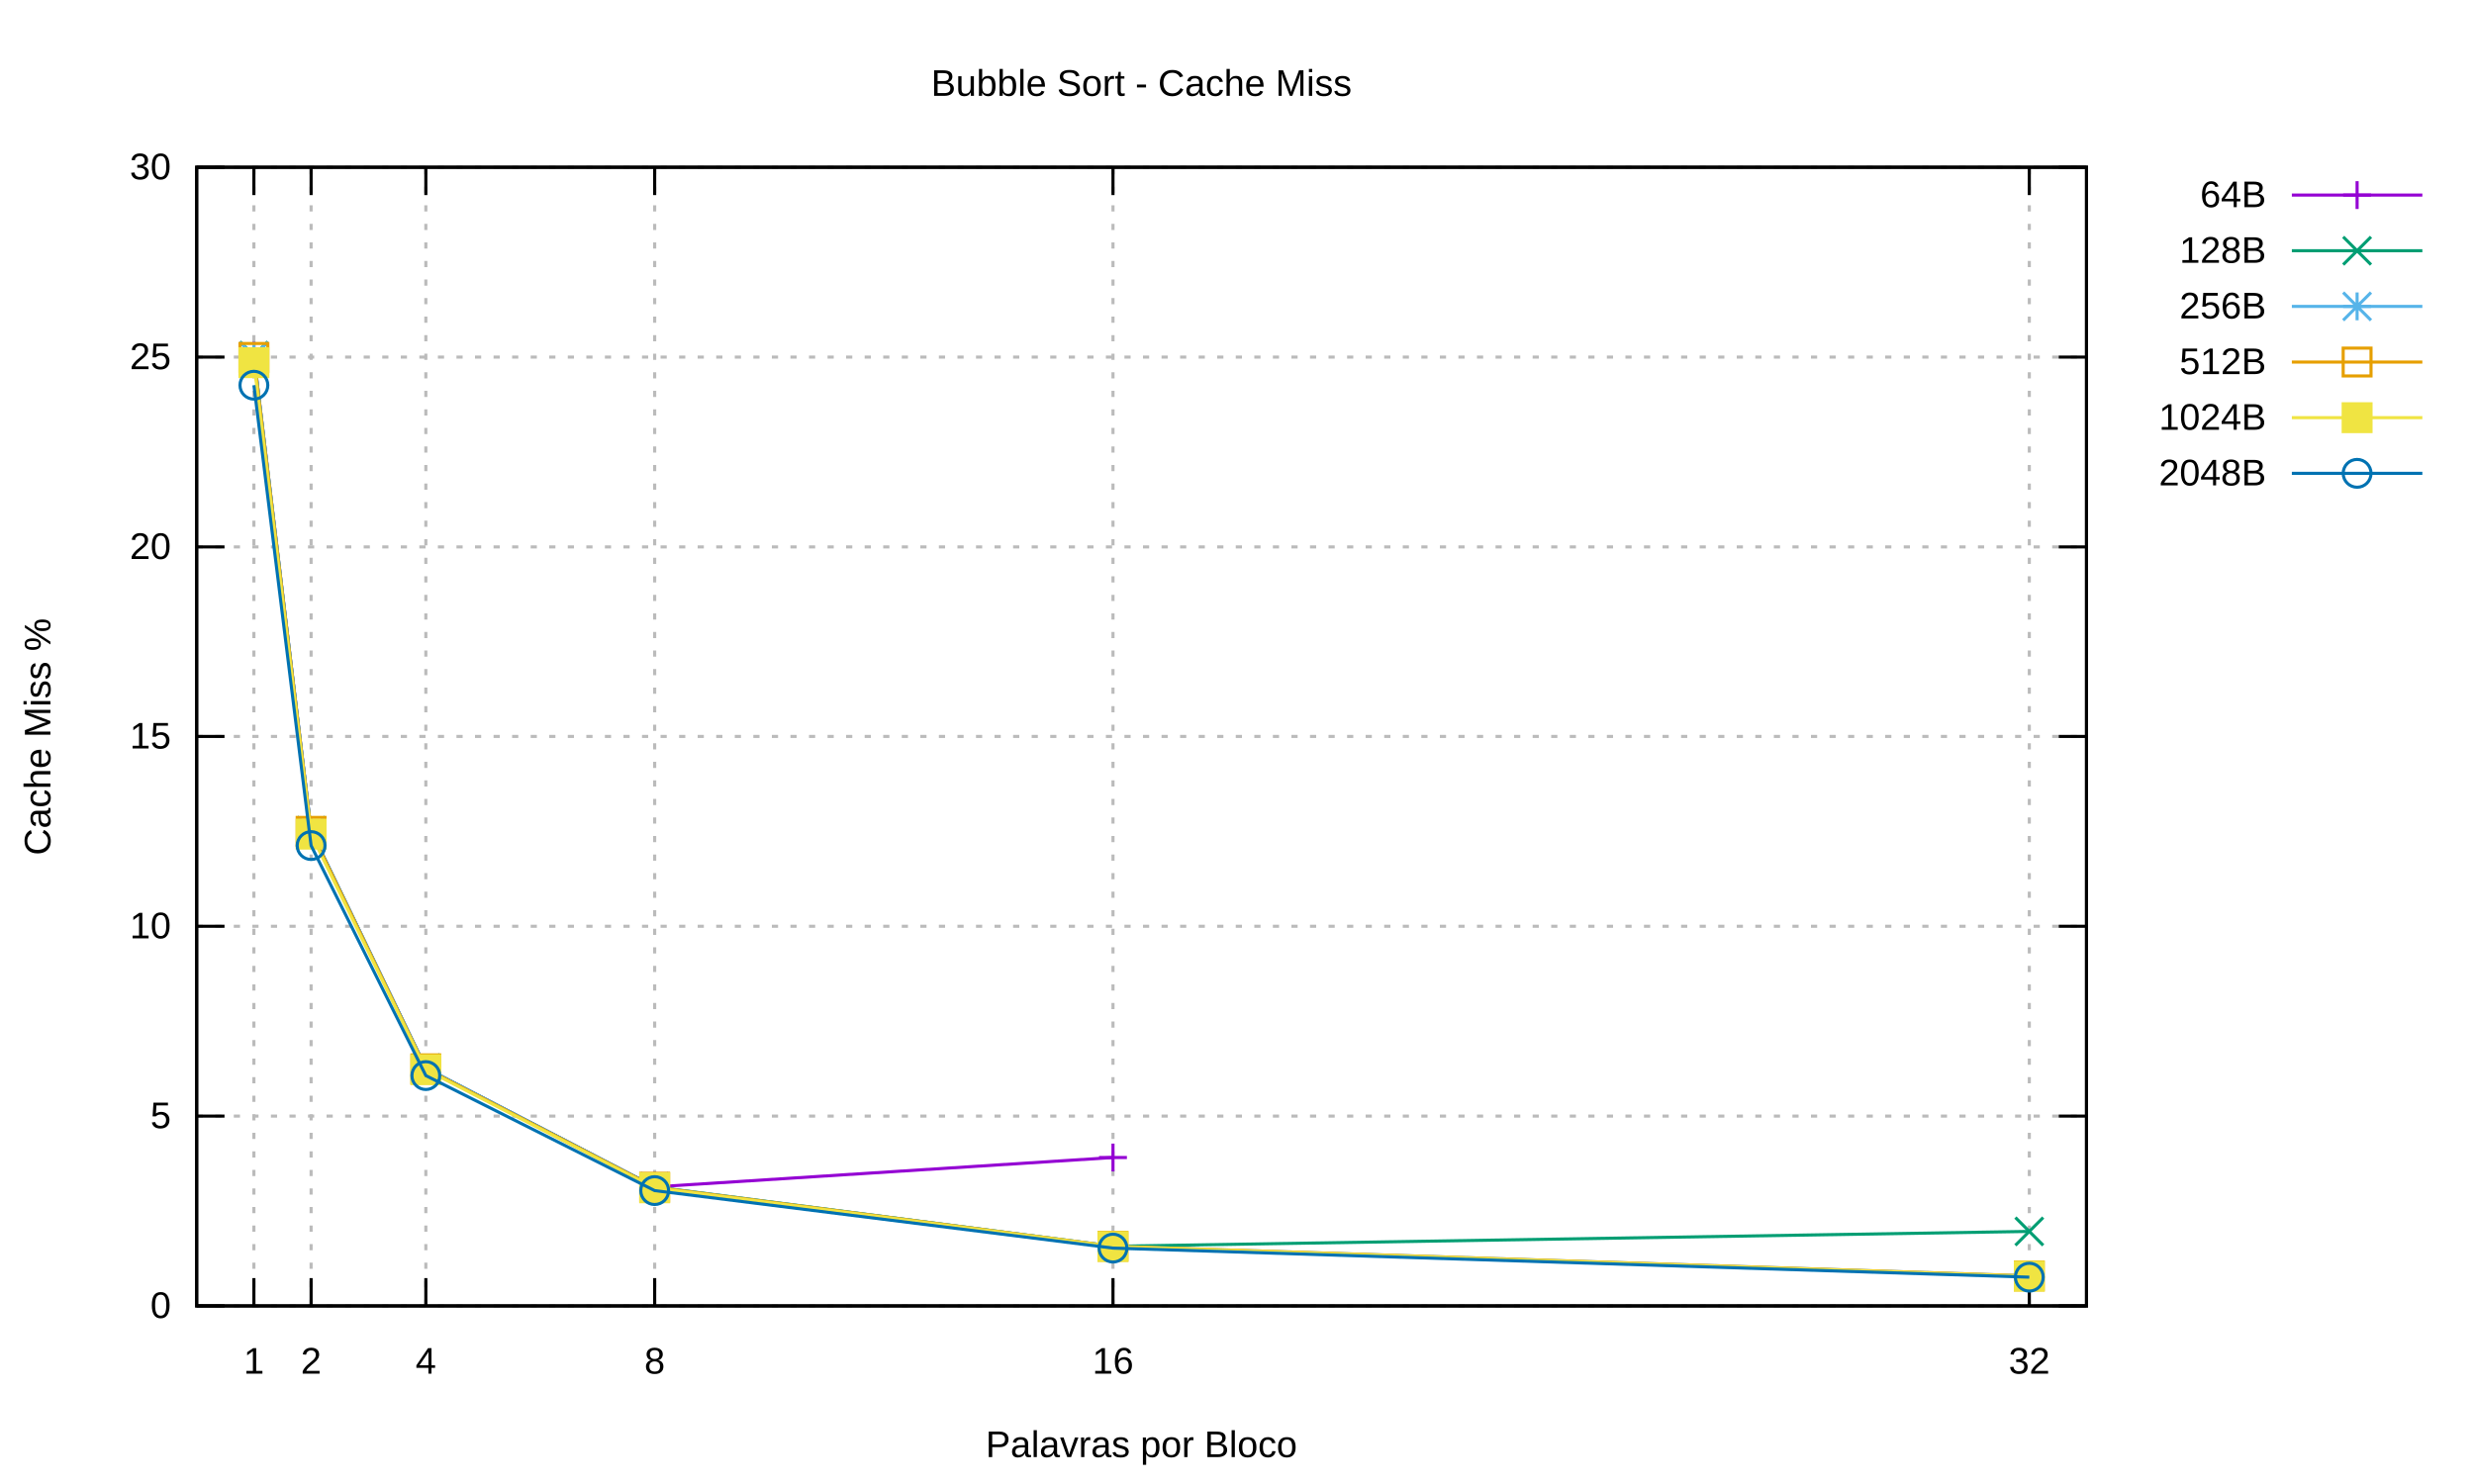
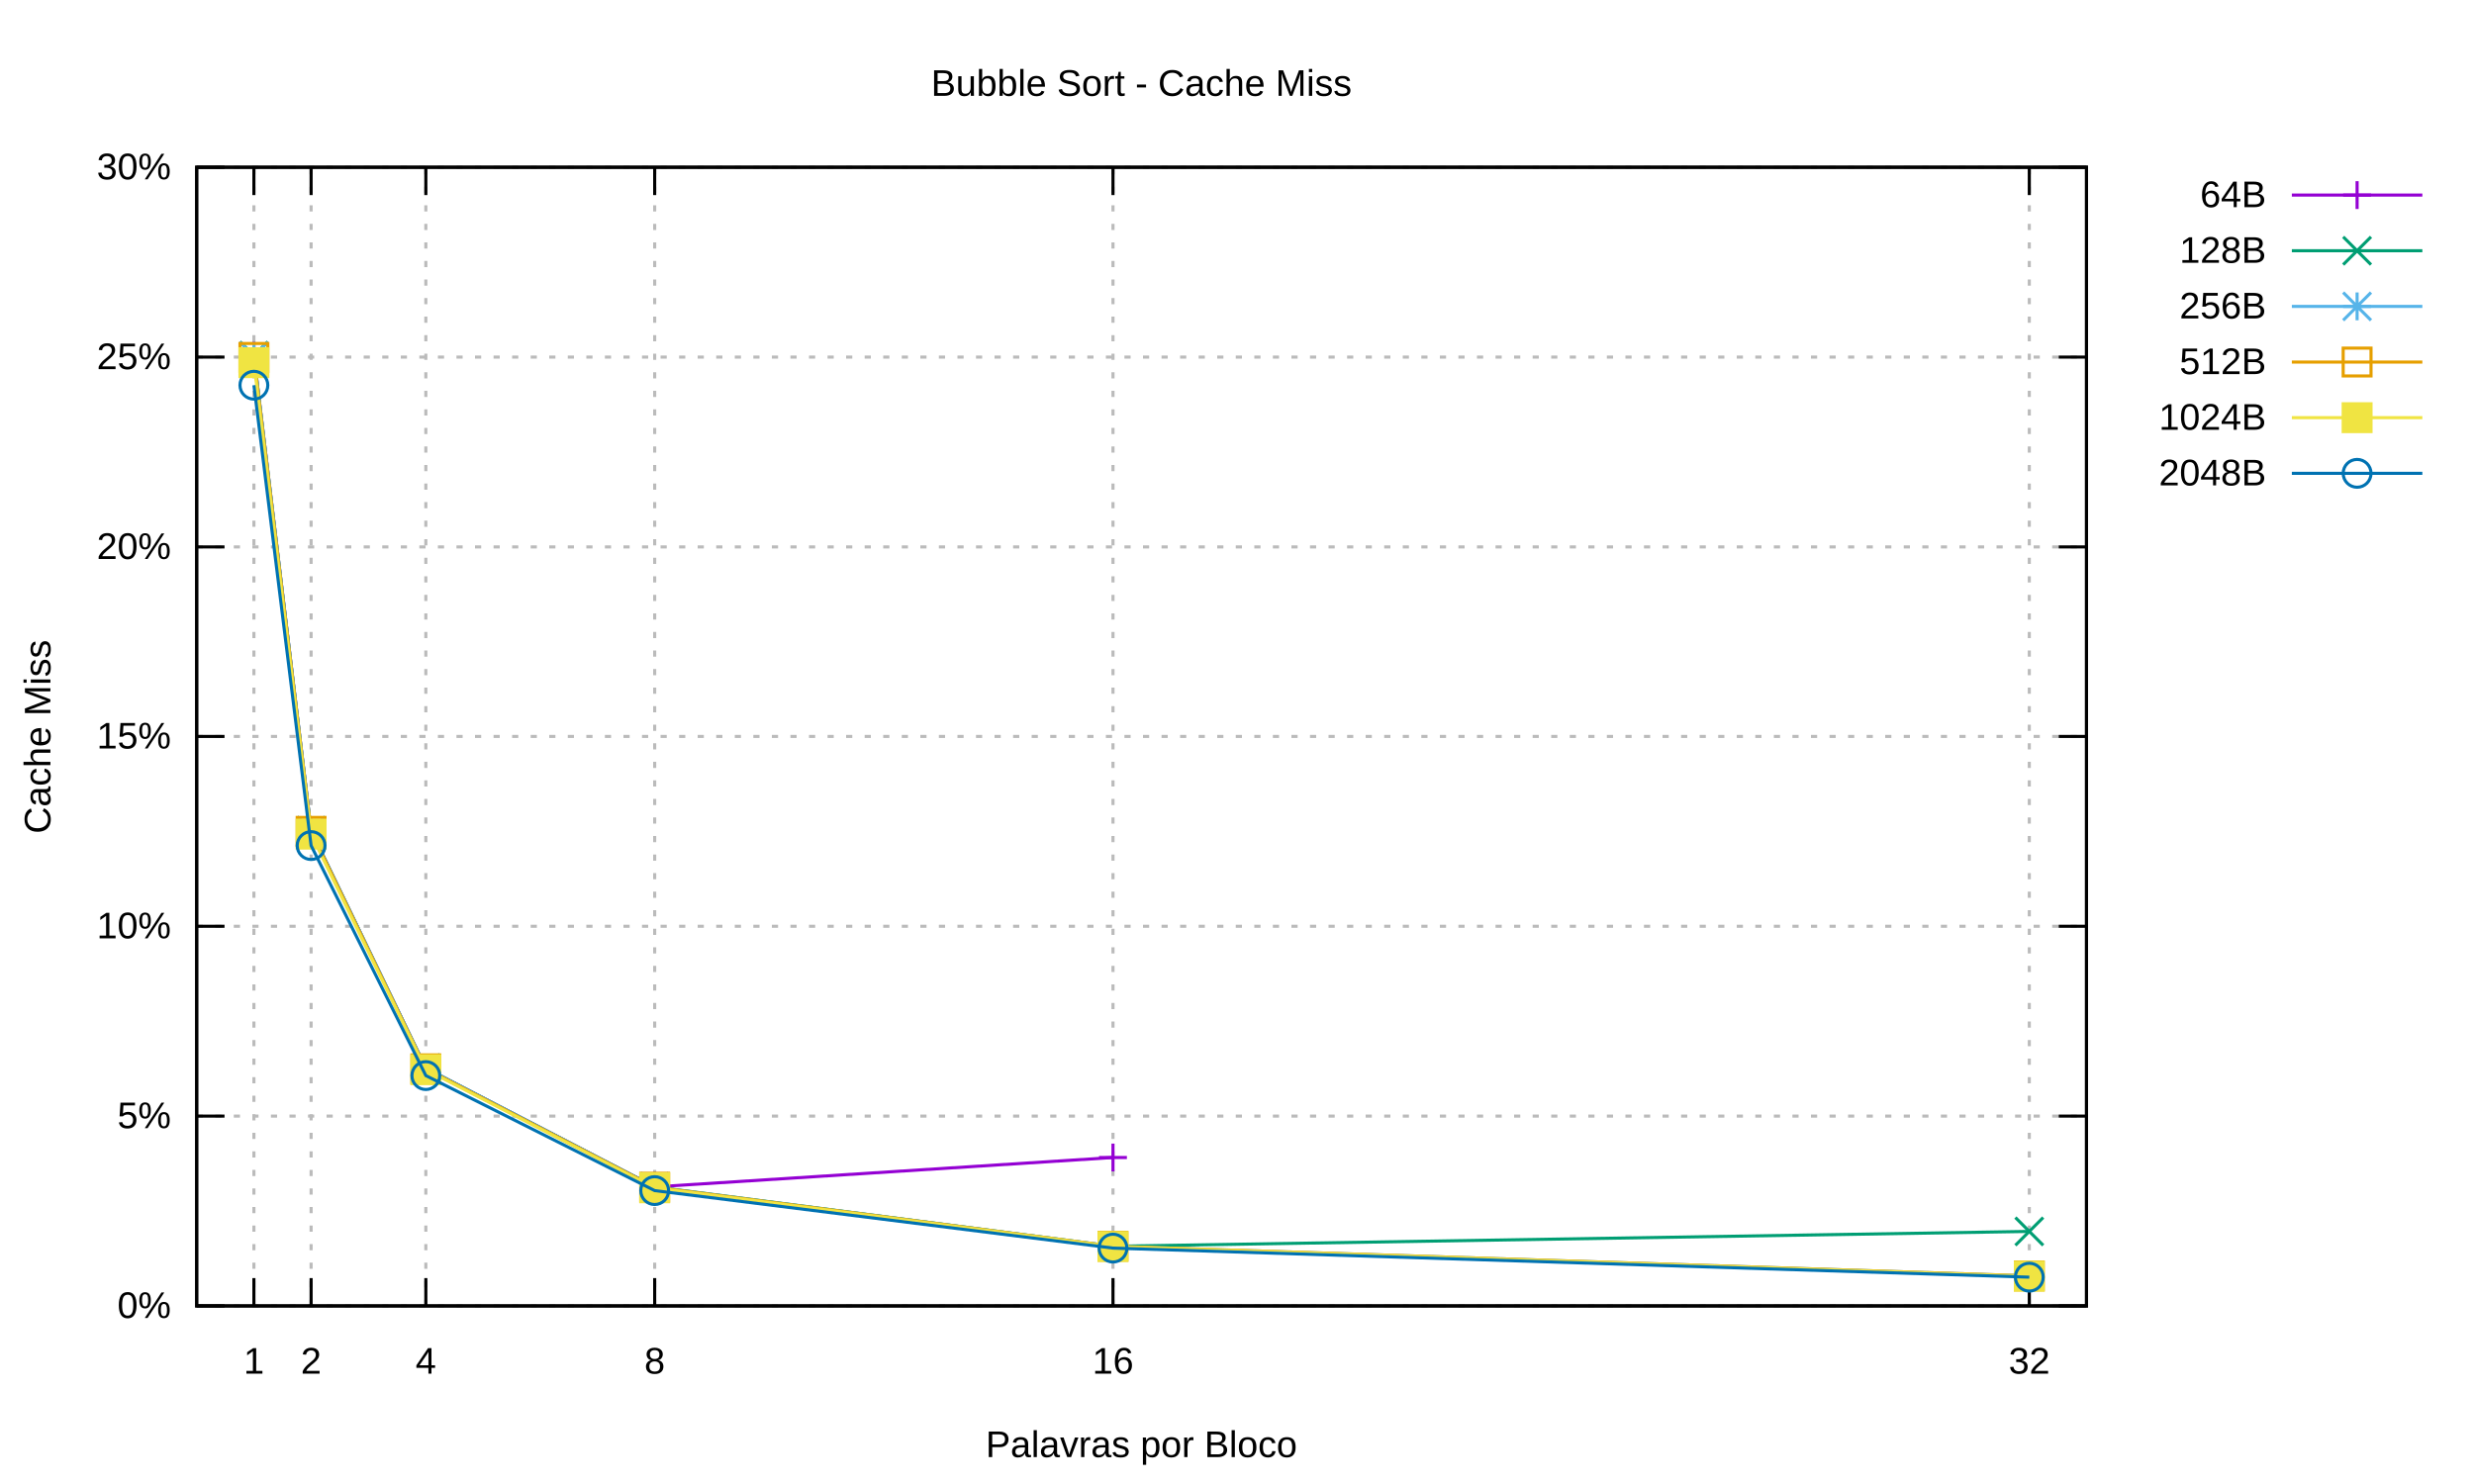
<svg xmlns="http://www.w3.org/2000/svg" xmlns:xlink="http://www.w3.org/1999/xlink" width="800" height="480" viewBox="0 0 800 480">
  <g id="gnuplot_canvas">
    <rect x="0" y="0" width="800" height="480" fill="none" />
    <defs>
      <circle id="gpDot" r="0.5" stroke-width="0.5" stroke="currentColor" />
      <path id="gpPt0" stroke-width="0.222" stroke="currentColor" d="M-1,0 h2 M0,-1 v2" />
      <path id="gpPt1" stroke-width="0.222" stroke="currentColor" d="M-1,-1 L1,1 M1,-1 L-1,1" />
      <path id="gpPt2" stroke-width="0.222" stroke="currentColor" d="M-1,0 L1,0 M0,-1 L0,1 M-1,-1 L1,1 M-1,1 L1,-1" />
      <rect id="gpPt3" stroke-width="0.222" stroke="currentColor" x="-1" y="-1" width="2" height="2" />
      <rect id="gpPt4" stroke-width="0.222" stroke="currentColor" fill="currentColor" x="-1" y="-1" width="2" height="2" />
      <circle id="gpPt5" stroke-width="0.222" stroke="currentColor" cx="0" cy="0" r="1" />
      <use xlink:href="#gpPt5" id="gpPt6" fill="currentColor" stroke="none" />
      <path id="gpPt7" stroke-width="0.222" stroke="currentColor" d="M0,-1.33 L-1.33,0.67 L1.33,0.67 z" />
      <use xlink:href="#gpPt7" id="gpPt8" fill="currentColor" stroke="none" />
      <use xlink:href="#gpPt7" id="gpPt9" stroke="currentColor" transform="rotate(180)" />
      <use xlink:href="#gpPt9" id="gpPt10" fill="currentColor" stroke="none" />
      <use xlink:href="#gpPt3" id="gpPt11" stroke="currentColor" transform="rotate(45)" />
      <use xlink:href="#gpPt11" id="gpPt12" fill="currentColor" stroke="none" />
      <path id="gpPt13" stroke-width="0.222" stroke="currentColor" d="M0,1.330 L1.265,0.411 L0.782,-1.067 L-0.782,-1.076 L-1.265,0.411 z" />
      <use xlink:href="#gpPt13" id="gpPt14" fill="currentColor" stroke="none" />
      <filter id="textbox" filterUnits="objectBoundingBox" x="0" y="0" height="1" width="1">
        <feFlood flood-color="white" flood-opacity="1" result="bgnd" />
        <feComposite in="SourceGraphic" in2="bgnd" operator="atop" />
      </filter>
      <filter id="greybox" filterUnits="objectBoundingBox" x="0" y="0" height="1" width="1">
        <feFlood flood-color="lightgrey" flood-opacity="1" result="grey" />
        <feComposite in="SourceGraphic" in2="grey" operator="atop" />
      </filter>
    </defs>
    <g fill="none" color="white" stroke="black" stroke-width="1.00" stroke-linecap="butt" stroke-linejoin="miter">
</g>
    <g fill="none" color="black" stroke="currentColor" stroke-width="1.00" stroke-linecap="butt" stroke-linejoin="miter">
</g>
    <g fill="none" color="gray" stroke="currentColor" stroke-width="1.00" stroke-linecap="butt" stroke-linejoin="miter">
      <path stroke="rgb(187, 187, 187)" stroke-dasharray="2,4" class="gridline" d="M63.6,422.4 L674.7,422.4  " />
    </g>
    <g fill="none" color="black" stroke="currentColor" stroke-width="1.00" stroke-linecap="butt" stroke-linejoin="miter">
      <path stroke="black" d="M63.6,422.4 L72.6,422.4 M674.7,422.4 L665.7,422.4  " />
      <g transform="translate(55.3,426.3)" stroke="none" fill="black" font-family="Arial" font-size="12.00" text-anchor="end">
        <text>
-           <tspan font-family="Arial"> 0</tspan>
+           <tspan font-family="Arial">0%</tspan>
        </text>
      </g>
    </g>
    <g fill="none" color="black" stroke="currentColor" stroke-width="1.00" stroke-linecap="butt" stroke-linejoin="miter">
</g>
    <g fill="none" color="gray" stroke="currentColor" stroke-width="1.00" stroke-linecap="butt" stroke-linejoin="miter">
      <path stroke="rgb(187, 187, 187)" stroke-dasharray="2,4" class="gridline" d="M63.6,361.0 L674.7,361.0  " />
    </g>
    <g fill="none" color="black" stroke="currentColor" stroke-width="1.00" stroke-linecap="butt" stroke-linejoin="miter">
      <path stroke="black" d="M63.6,361.0 L72.6,361.0 M674.7,361.0 L665.7,361.0  " />
      <g transform="translate(55.3,364.9)" stroke="none" fill="black" font-family="Arial" font-size="12.00" text-anchor="end">
        <text>
-           <tspan font-family="Arial"> 5</tspan>
+           <tspan font-family="Arial">5%</tspan>
        </text>
      </g>
    </g>
    <g fill="none" color="black" stroke="currentColor" stroke-width="1.00" stroke-linecap="butt" stroke-linejoin="miter">
</g>
    <g fill="none" color="gray" stroke="currentColor" stroke-width="1.00" stroke-linecap="butt" stroke-linejoin="miter">
      <path stroke="rgb(187, 187, 187)" stroke-dasharray="2,4" class="gridline" d="M63.6,299.6 L674.7,299.6  " />
    </g>
    <g fill="none" color="black" stroke="currentColor" stroke-width="1.00" stroke-linecap="butt" stroke-linejoin="miter">
      <path stroke="black" d="M63.6,299.6 L72.6,299.6 M674.7,299.6 L665.7,299.6  " />
      <g transform="translate(55.3,303.5)" stroke="none" fill="black" font-family="Arial" font-size="12.00" text-anchor="end">
        <text>
-           <tspan font-family="Arial"> 10</tspan>
+           <tspan font-family="Arial">10%</tspan>
        </text>
      </g>
    </g>
    <g fill="none" color="black" stroke="currentColor" stroke-width="1.00" stroke-linecap="butt" stroke-linejoin="miter">
</g>
    <g fill="none" color="gray" stroke="currentColor" stroke-width="1.00" stroke-linecap="butt" stroke-linejoin="miter">
      <path stroke="rgb(187, 187, 187)" stroke-dasharray="2,4" class="gridline" d="M63.6,238.2 L674.7,238.2  " />
    </g>
    <g fill="none" color="black" stroke="currentColor" stroke-width="1.00" stroke-linecap="butt" stroke-linejoin="miter">
      <path stroke="black" d="M63.6,238.2 L72.6,238.2 M674.7,238.2 L665.7,238.2  " />
      <g transform="translate(55.3,242.1)" stroke="none" fill="black" font-family="Arial" font-size="12.00" text-anchor="end">
        <text>
-           <tspan font-family="Arial"> 15</tspan>
+           <tspan font-family="Arial">15%</tspan>
        </text>
      </g>
    </g>
    <g fill="none" color="black" stroke="currentColor" stroke-width="1.00" stroke-linecap="butt" stroke-linejoin="miter">
</g>
    <g fill="none" color="gray" stroke="currentColor" stroke-width="1.00" stroke-linecap="butt" stroke-linejoin="miter">
      <path stroke="rgb(187, 187, 187)" stroke-dasharray="2,4" class="gridline" d="M63.6,176.9 L674.7,176.9  " />
    </g>
    <g fill="none" color="black" stroke="currentColor" stroke-width="1.00" stroke-linecap="butt" stroke-linejoin="miter">
      <path stroke="black" d="M63.6,176.9 L72.6,176.9 M674.7,176.9 L665.7,176.9  " />
      <g transform="translate(55.3,180.8)" stroke="none" fill="black" font-family="Arial" font-size="12.00" text-anchor="end">
        <text>
-           <tspan font-family="Arial"> 20</tspan>
+           <tspan font-family="Arial">20%</tspan>
        </text>
      </g>
    </g>
    <g fill="none" color="black" stroke="currentColor" stroke-width="1.00" stroke-linecap="butt" stroke-linejoin="miter">
</g>
    <g fill="none" color="gray" stroke="currentColor" stroke-width="1.00" stroke-linecap="butt" stroke-linejoin="miter">
      <path stroke="rgb(187, 187, 187)" stroke-dasharray="2,4" class="gridline" d="M63.6,115.5 L674.7,115.5  " />
    </g>
    <g fill="none" color="black" stroke="currentColor" stroke-width="1.00" stroke-linecap="butt" stroke-linejoin="miter">
      <path stroke="black" d="M63.6,115.5 L72.6,115.5 M674.7,115.5 L665.7,115.5  " />
      <g transform="translate(55.3,119.4)" stroke="none" fill="black" font-family="Arial" font-size="12.00" text-anchor="end">
        <text>
-           <tspan font-family="Arial"> 25</tspan>
+           <tspan font-family="Arial">25%</tspan>
        </text>
      </g>
    </g>
    <g fill="none" color="black" stroke="currentColor" stroke-width="1.00" stroke-linecap="butt" stroke-linejoin="miter">
</g>
    <g fill="none" color="gray" stroke="currentColor" stroke-width="1.00" stroke-linecap="butt" stroke-linejoin="miter">
      <path stroke="rgb(187, 187, 187)" stroke-dasharray="2,4" class="gridline" d="M63.6,54.1 L674.7,54.1  " />
    </g>
    <g fill="none" color="black" stroke="currentColor" stroke-width="1.00" stroke-linecap="butt" stroke-linejoin="miter">
      <path stroke="black" d="M63.6,54.1 L72.6,54.1 M674.7,54.1 L665.7,54.1  " />
      <g transform="translate(55.3,58.0)" stroke="none" fill="black" font-family="Arial" font-size="12.00" text-anchor="end">
        <text>
-           <tspan font-family="Arial"> 30</tspan>
+           <tspan font-family="Arial">30%</tspan>
        </text>
      </g>
    </g>
    <g fill="none" color="black" stroke="currentColor" stroke-width="1.00" stroke-linecap="butt" stroke-linejoin="miter">
</g>
    <g fill="none" color="gray" stroke="currentColor" stroke-width="1.00" stroke-linecap="butt" stroke-linejoin="miter">
      <path stroke="rgb(187, 187, 187)" stroke-dasharray="2,4" class="gridline" d="M82.1,422.4 L82.1,54.1  " />
    </g>
    <g fill="none" color="black" stroke="currentColor" stroke-width="1.00" stroke-linecap="butt" stroke-linejoin="miter">
      <path stroke="black" d="M82.1,422.4 L82.1,413.4 M82.1,54.1 L82.1,63.1  " />
      <g transform="translate(82.1,444.3)" stroke="none" fill="black" font-family="Arial" font-size="12.00" text-anchor="middle">
        <text>
          <tspan font-family="Arial">1</tspan>
        </text>
      </g>
    </g>
    <g fill="none" color="black" stroke="currentColor" stroke-width="1.00" stroke-linecap="butt" stroke-linejoin="miter">
</g>
    <g fill="none" color="gray" stroke="currentColor" stroke-width="1.00" stroke-linecap="butt" stroke-linejoin="miter">
      <path stroke="rgb(187, 187, 187)" stroke-dasharray="2,4" class="gridline" d="M100.6,422.4 L100.6,54.1  " />
    </g>
    <g fill="none" color="black" stroke="currentColor" stroke-width="1.00" stroke-linecap="butt" stroke-linejoin="miter">
      <path stroke="black" d="M100.6,422.4 L100.6,413.4 M100.6,54.1 L100.6,63.1  " />
      <g transform="translate(100.6,444.3)" stroke="none" fill="black" font-family="Arial" font-size="12.00" text-anchor="middle">
        <text>
          <tspan font-family="Arial">2</tspan>
        </text>
      </g>
    </g>
    <g fill="none" color="black" stroke="currentColor" stroke-width="1.00" stroke-linecap="butt" stroke-linejoin="miter">
</g>
    <g fill="none" color="gray" stroke="currentColor" stroke-width="1.00" stroke-linecap="butt" stroke-linejoin="miter">
      <path stroke="rgb(187, 187, 187)" stroke-dasharray="2,4" class="gridline" d="M137.7,422.4 L137.7,54.1  " />
    </g>
    <g fill="none" color="black" stroke="currentColor" stroke-width="1.00" stroke-linecap="butt" stroke-linejoin="miter">
      <path stroke="black" d="M137.7,422.4 L137.7,413.4 M137.7,54.1 L137.7,63.1  " />
      <g transform="translate(137.7,444.3)" stroke="none" fill="black" font-family="Arial" font-size="12.00" text-anchor="middle">
        <text>
          <tspan font-family="Arial">4</tspan>
        </text>
      </g>
    </g>
    <g fill="none" color="black" stroke="currentColor" stroke-width="1.00" stroke-linecap="butt" stroke-linejoin="miter">
</g>
    <g fill="none" color="gray" stroke="currentColor" stroke-width="1.00" stroke-linecap="butt" stroke-linejoin="miter">
      <path stroke="rgb(187, 187, 187)" stroke-dasharray="2,4" class="gridline" d="M211.7,422.4 L211.7,54.1  " />
    </g>
    <g fill="none" color="black" stroke="currentColor" stroke-width="1.00" stroke-linecap="butt" stroke-linejoin="miter">
      <path stroke="black" d="M211.7,422.4 L211.7,413.4 M211.7,54.1 L211.7,63.1  " />
      <g transform="translate(211.7,444.3)" stroke="none" fill="black" font-family="Arial" font-size="12.00" text-anchor="middle">
        <text>
          <tspan font-family="Arial">8</tspan>
        </text>
      </g>
    </g>
    <g fill="none" color="black" stroke="currentColor" stroke-width="1.00" stroke-linecap="butt" stroke-linejoin="miter">
</g>
    <g fill="none" color="gray" stroke="currentColor" stroke-width="1.00" stroke-linecap="butt" stroke-linejoin="miter">
      <path stroke="rgb(187, 187, 187)" stroke-dasharray="2,4" class="gridline" d="M359.9,422.4 L359.9,54.1  " />
    </g>
    <g fill="none" color="black" stroke="currentColor" stroke-width="1.00" stroke-linecap="butt" stroke-linejoin="miter">
      <path stroke="black" d="M359.9,422.4 L359.9,413.4 M359.9,54.1 L359.9,63.1  " />
      <g transform="translate(359.9,444.3)" stroke="none" fill="black" font-family="Arial" font-size="12.00" text-anchor="middle">
        <text>
          <tspan font-family="Arial">16</tspan>
        </text>
      </g>
    </g>
    <g fill="none" color="black" stroke="currentColor" stroke-width="1.00" stroke-linecap="butt" stroke-linejoin="miter">
</g>
    <g fill="none" color="gray" stroke="currentColor" stroke-width="1.00" stroke-linecap="butt" stroke-linejoin="miter">
      <path stroke="rgb(187, 187, 187)" stroke-dasharray="2,4" class="gridline" d="M656.2,422.4 L656.2,54.1  " />
    </g>
    <g fill="none" color="black" stroke="currentColor" stroke-width="1.00" stroke-linecap="butt" stroke-linejoin="miter">
      <path stroke="black" d="M656.2,422.4 L656.2,413.4 M656.2,54.1 L656.2,63.1  " />
      <g transform="translate(656.2,444.3)" stroke="none" fill="black" font-family="Arial" font-size="12.00" text-anchor="middle">
        <text>
          <tspan font-family="Arial">32</tspan>
        </text>
      </g>
    </g>
    <g fill="none" color="black" stroke="currentColor" stroke-width="1.00" stroke-linecap="butt" stroke-linejoin="miter">
</g>
    <g fill="none" color="black" stroke="currentColor" stroke-width="1.00" stroke-linecap="butt" stroke-linejoin="miter">
      <path stroke="black" d="M63.6,54.1 L63.6,422.4 L674.7,422.4 L674.7,54.1 L63.6,54.1 Z  " />
    </g>
    <g fill="none" color="black" stroke="currentColor" stroke-width="1.00" stroke-linecap="butt" stroke-linejoin="miter">
      <g transform="translate(16.3,238.3) rotate(270)" stroke="none" fill="black" font-family="Arial" font-size="12.00" text-anchor="middle">
        <text>
-           <tspan font-family="Arial">Cache Miss %</tspan>
+           <tspan font-family="Arial">Cache Miss</tspan>
        </text>
      </g>
    </g>
    <g fill="none" color="black" stroke="currentColor" stroke-width="1.00" stroke-linecap="butt" stroke-linejoin="miter">
      <g transform="translate(369.1,471.3)" stroke="none" fill="black" font-family="Arial" font-size="12.00" text-anchor="middle">
        <text>
          <tspan font-family="Arial">Palavras por Bloco</tspan>
        </text>
      </g>
    </g>
    <g fill="none" color="black" stroke="currentColor" stroke-width="1.00" stroke-linecap="butt" stroke-linejoin="miter">
      <g transform="translate(369.1,31.0)" stroke="none" fill="black" font-family="Arial" font-size="12.00" text-anchor="middle">
        <text>
          <tspan font-family="Arial">Bubble Sort - Cache Miss</tspan>
        </text>
      </g>
    </g>
    <g id="gnuplot_plot_1">
      <g fill="none" color="black" stroke="currentColor" stroke-width="1.00" stroke-linecap="butt" stroke-linejoin="miter">
        <g transform="translate(732.8,67.0)" stroke="none" fill="black" font-family="Arial" font-size="12.00" text-anchor="end">
          <text>
            <tspan font-family="Arial">64B</tspan>
          </text>
        </g>
      </g>
      <g fill="none" color="black" stroke="currentColor" stroke-width="1.00" stroke-linecap="butt" stroke-linejoin="miter">
        <path stroke="rgb(148,   0, 211)" d="M741.1,63.1 L783.3,63.1 M82.1,115.0 L100.6,268.7 L137.7,345.5 L211.7,383.9 L359.9,374.4  " />
        <use xlink:href="#gpPt0" transform="translate(82.1,115.0) scale(4.50)" color="rgb(148,   0, 211)" />
        <use xlink:href="#gpPt0" transform="translate(100.6,268.7) scale(4.50)" color="rgb(148,   0, 211)" />
        <use xlink:href="#gpPt0" transform="translate(137.7,345.5) scale(4.50)" color="rgb(148,   0, 211)" />
        <use xlink:href="#gpPt0" transform="translate(211.7,383.9) scale(4.50)" color="rgb(148,   0, 211)" />
        <use xlink:href="#gpPt0" transform="translate(359.9,374.4) scale(4.50)" color="rgb(148,   0, 211)" />
        <use xlink:href="#gpPt0" transform="translate(762.2,63.1) scale(4.50)" color="rgb(148,   0, 211)" />
      </g>
    </g>
    <g id="gnuplot_plot_2">
      <g fill="none" color="black" stroke="currentColor" stroke-width="1.00" stroke-linecap="butt" stroke-linejoin="miter">
        <g transform="translate(732.8,85.0)" stroke="none" fill="black" font-family="Arial" font-size="12.00" text-anchor="end">
          <text>
            <tspan font-family="Arial">128B</tspan>
          </text>
        </g>
      </g>
      <g fill="none" color="black" stroke="currentColor" stroke-width="1.00" stroke-linecap="butt" stroke-linejoin="miter">
        <path stroke="rgb(  0, 158, 115)" d="M741.1,81.1 L783.3,81.1 M82.1,115.0 L100.6,268.7 L137.7,345.5 L211.7,383.9 L359.9,403.1 L656.2,398.3    " />
        <use xlink:href="#gpPt1" transform="translate(82.1,115.0) scale(4.50)" color="rgb(  0, 158, 115)" />
        <use xlink:href="#gpPt1" transform="translate(100.6,268.7) scale(4.50)" color="rgb(  0, 158, 115)" />
        <use xlink:href="#gpPt1" transform="translate(137.7,345.5) scale(4.50)" color="rgb(  0, 158, 115)" />
        <use xlink:href="#gpPt1" transform="translate(211.7,383.9) scale(4.50)" color="rgb(  0, 158, 115)" />
        <use xlink:href="#gpPt1" transform="translate(359.9,403.1) scale(4.50)" color="rgb(  0, 158, 115)" />
        <use xlink:href="#gpPt1" transform="translate(656.2,398.3) scale(4.50)" color="rgb(  0, 158, 115)" />
        <use xlink:href="#gpPt1" transform="translate(762.2,81.1) scale(4.50)" color="rgb(  0, 158, 115)" />
      </g>
    </g>
    <g id="gnuplot_plot_3">
      <g fill="none" color="black" stroke="currentColor" stroke-width="1.00" stroke-linecap="butt" stroke-linejoin="miter">
        <g transform="translate(732.8,103.0)" stroke="none" fill="black" font-family="Arial" font-size="12.00" text-anchor="end">
          <text>
            <tspan font-family="Arial">256B</tspan>
          </text>
        </g>
      </g>
      <g fill="none" color="black" stroke="currentColor" stroke-width="1.00" stroke-linecap="butt" stroke-linejoin="miter">
        <path stroke="rgb( 86, 180, 233)" d="M741.1,99.1 L783.3,99.1 M82.1,115.1 L100.6,268.7 L137.7,345.5 L211.7,384.0 L359.9,403.1 L656.2,412.7    " />
        <use xlink:href="#gpPt2" transform="translate(82.1,115.1) scale(4.50)" color="rgb( 86, 180, 233)" />
        <use xlink:href="#gpPt2" transform="translate(100.6,268.7) scale(4.50)" color="rgb( 86, 180, 233)" />
        <use xlink:href="#gpPt2" transform="translate(137.7,345.5) scale(4.50)" color="rgb( 86, 180, 233)" />
        <use xlink:href="#gpPt2" transform="translate(211.7,384.0) scale(4.50)" color="rgb( 86, 180, 233)" />
        <use xlink:href="#gpPt2" transform="translate(359.9,403.1) scale(4.50)" color="rgb( 86, 180, 233)" />
        <use xlink:href="#gpPt2" transform="translate(656.2,412.7) scale(4.50)" color="rgb( 86, 180, 233)" />
        <use xlink:href="#gpPt2" transform="translate(762.2,99.1) scale(4.50)" color="rgb( 86, 180, 233)" />
      </g>
    </g>
    <g id="gnuplot_plot_4">
      <g fill="none" color="black" stroke="currentColor" stroke-width="1.00" stroke-linecap="butt" stroke-linejoin="miter">
        <g transform="translate(732.8,121.0)" stroke="none" fill="black" font-family="Arial" font-size="12.00" text-anchor="end">
          <text>
            <tspan font-family="Arial">512B</tspan>
          </text>
        </g>
      </g>
      <g fill="none" color="black" stroke="currentColor" stroke-width="1.00" stroke-linecap="butt" stroke-linejoin="miter">
        <path stroke="rgb(230, 159,   0)" d="M741.1,117.1 L783.3,117.1 M82.1,115.6 L100.6,268.9 L137.7,345.7 L211.7,384.0 L359.9,403.1 L656.2,412.7    " />
        <use xlink:href="#gpPt3" transform="translate(82.1,115.6) scale(4.50)" color="rgb(230, 159,   0)" />
        <use xlink:href="#gpPt3" transform="translate(100.6,268.9) scale(4.50)" color="rgb(230, 159,   0)" />
        <use xlink:href="#gpPt3" transform="translate(137.7,345.7) scale(4.50)" color="rgb(230, 159,   0)" />
        <use xlink:href="#gpPt3" transform="translate(211.7,384.0) scale(4.50)" color="rgb(230, 159,   0)" />
        <use xlink:href="#gpPt3" transform="translate(359.9,403.1) scale(4.50)" color="rgb(230, 159,   0)" />
        <use xlink:href="#gpPt3" transform="translate(656.2,412.7) scale(4.50)" color="rgb(230, 159,   0)" />
        <use xlink:href="#gpPt3" transform="translate(762.2,117.1) scale(4.50)" color="rgb(230, 159,   0)" />
      </g>
    </g>
    <g id="gnuplot_plot_5">
      <g fill="none" color="black" stroke="currentColor" stroke-width="1.00" stroke-linecap="butt" stroke-linejoin="miter">
        <g transform="translate(732.8,139.0)" stroke="none" fill="black" font-family="Arial" font-size="12.00" text-anchor="end">
          <text>
            <tspan font-family="Arial">1024B</tspan>
          </text>
        </g>
      </g>
      <g fill="none" color="black" stroke="currentColor" stroke-width="1.00" stroke-linecap="butt" stroke-linejoin="miter">
        <path stroke="rgb(240, 228,  66)" d="M741.1,135.1 L783.3,135.1 M82.1,117.3 L100.6,269.8 L137.7,346.0 L211.7,384.2 L359.9,403.2 L656.2,412.8    " />
        <use xlink:href="#gpPt4" transform="translate(82.1,117.3) scale(4.50)" color="rgb(240, 228,  66)" />
        <use xlink:href="#gpPt4" transform="translate(100.6,269.8) scale(4.50)" color="rgb(240, 228,  66)" />
        <use xlink:href="#gpPt4" transform="translate(137.7,346.0) scale(4.50)" color="rgb(240, 228,  66)" />
        <use xlink:href="#gpPt4" transform="translate(211.7,384.2) scale(4.50)" color="rgb(240, 228,  66)" />
        <use xlink:href="#gpPt4" transform="translate(359.9,403.2) scale(4.50)" color="rgb(240, 228,  66)" />
        <use xlink:href="#gpPt4" transform="translate(656.2,412.8) scale(4.50)" color="rgb(240, 228,  66)" />
        <use xlink:href="#gpPt4" transform="translate(762.2,135.1) scale(4.50)" color="rgb(240, 228,  66)" />
      </g>
    </g>
    <g id="gnuplot_plot_6">
      <g fill="none" color="black" stroke="currentColor" stroke-width="1.00" stroke-linecap="butt" stroke-linejoin="miter">
        <g transform="translate(732.8,157.0)" stroke="none" fill="black" font-family="Arial" font-size="12.00" text-anchor="end">
          <text>
            <tspan font-family="Arial">2048B</tspan>
          </text>
        </g>
      </g>
      <g fill="none" color="black" stroke="currentColor" stroke-width="1.00" stroke-linecap="butt" stroke-linejoin="miter">
        <path stroke="rgb(  0, 114, 178)" d="M741.1,153.1 L783.3,153.1 M82.1,124.6 L100.6,273.5 L137.7,347.9 L211.7,385.1 L359.9,403.7 L656.2,413.1    " />
        <use xlink:href="#gpPt5" transform="translate(82.1,124.6) scale(4.50)" color="rgb(  0, 114, 178)" />
        <use xlink:href="#gpPt5" transform="translate(100.6,273.5) scale(4.50)" color="rgb(  0, 114, 178)" />
        <use xlink:href="#gpPt5" transform="translate(137.7,347.9) scale(4.50)" color="rgb(  0, 114, 178)" />
        <use xlink:href="#gpPt5" transform="translate(211.7,385.1) scale(4.50)" color="rgb(  0, 114, 178)" />
        <use xlink:href="#gpPt5" transform="translate(359.9,403.7) scale(4.50)" color="rgb(  0, 114, 178)" />
        <use xlink:href="#gpPt5" transform="translate(656.2,413.1) scale(4.50)" color="rgb(  0, 114, 178)" />
        <use xlink:href="#gpPt5" transform="translate(762.2,153.1) scale(4.50)" color="rgb(  0, 114, 178)" />
      </g>
    </g>
    <g fill="none" color="white" stroke="rgb(  0, 114, 178)" stroke-width="2.00" stroke-linecap="butt" stroke-linejoin="miter">
</g>
    <g fill="none" color="black" stroke="currentColor" stroke-width="2.00" stroke-linecap="butt" stroke-linejoin="miter">
</g>
    <g fill="none" color="black" stroke="black" stroke-width="1.00" stroke-linecap="butt" stroke-linejoin="miter">
</g>
    <g fill="none" color="black" stroke="currentColor" stroke-width="1.00" stroke-linecap="butt" stroke-linejoin="miter">
      <path stroke="black" d="M63.6,54.1 L63.6,422.4 L674.7,422.4 L674.7,54.1 L63.6,54.1 Z  " />
    </g>
    <g fill="none" color="black" stroke="currentColor" stroke-width="1.00" stroke-linecap="butt" stroke-linejoin="miter">
</g>
  </g>
</svg>
